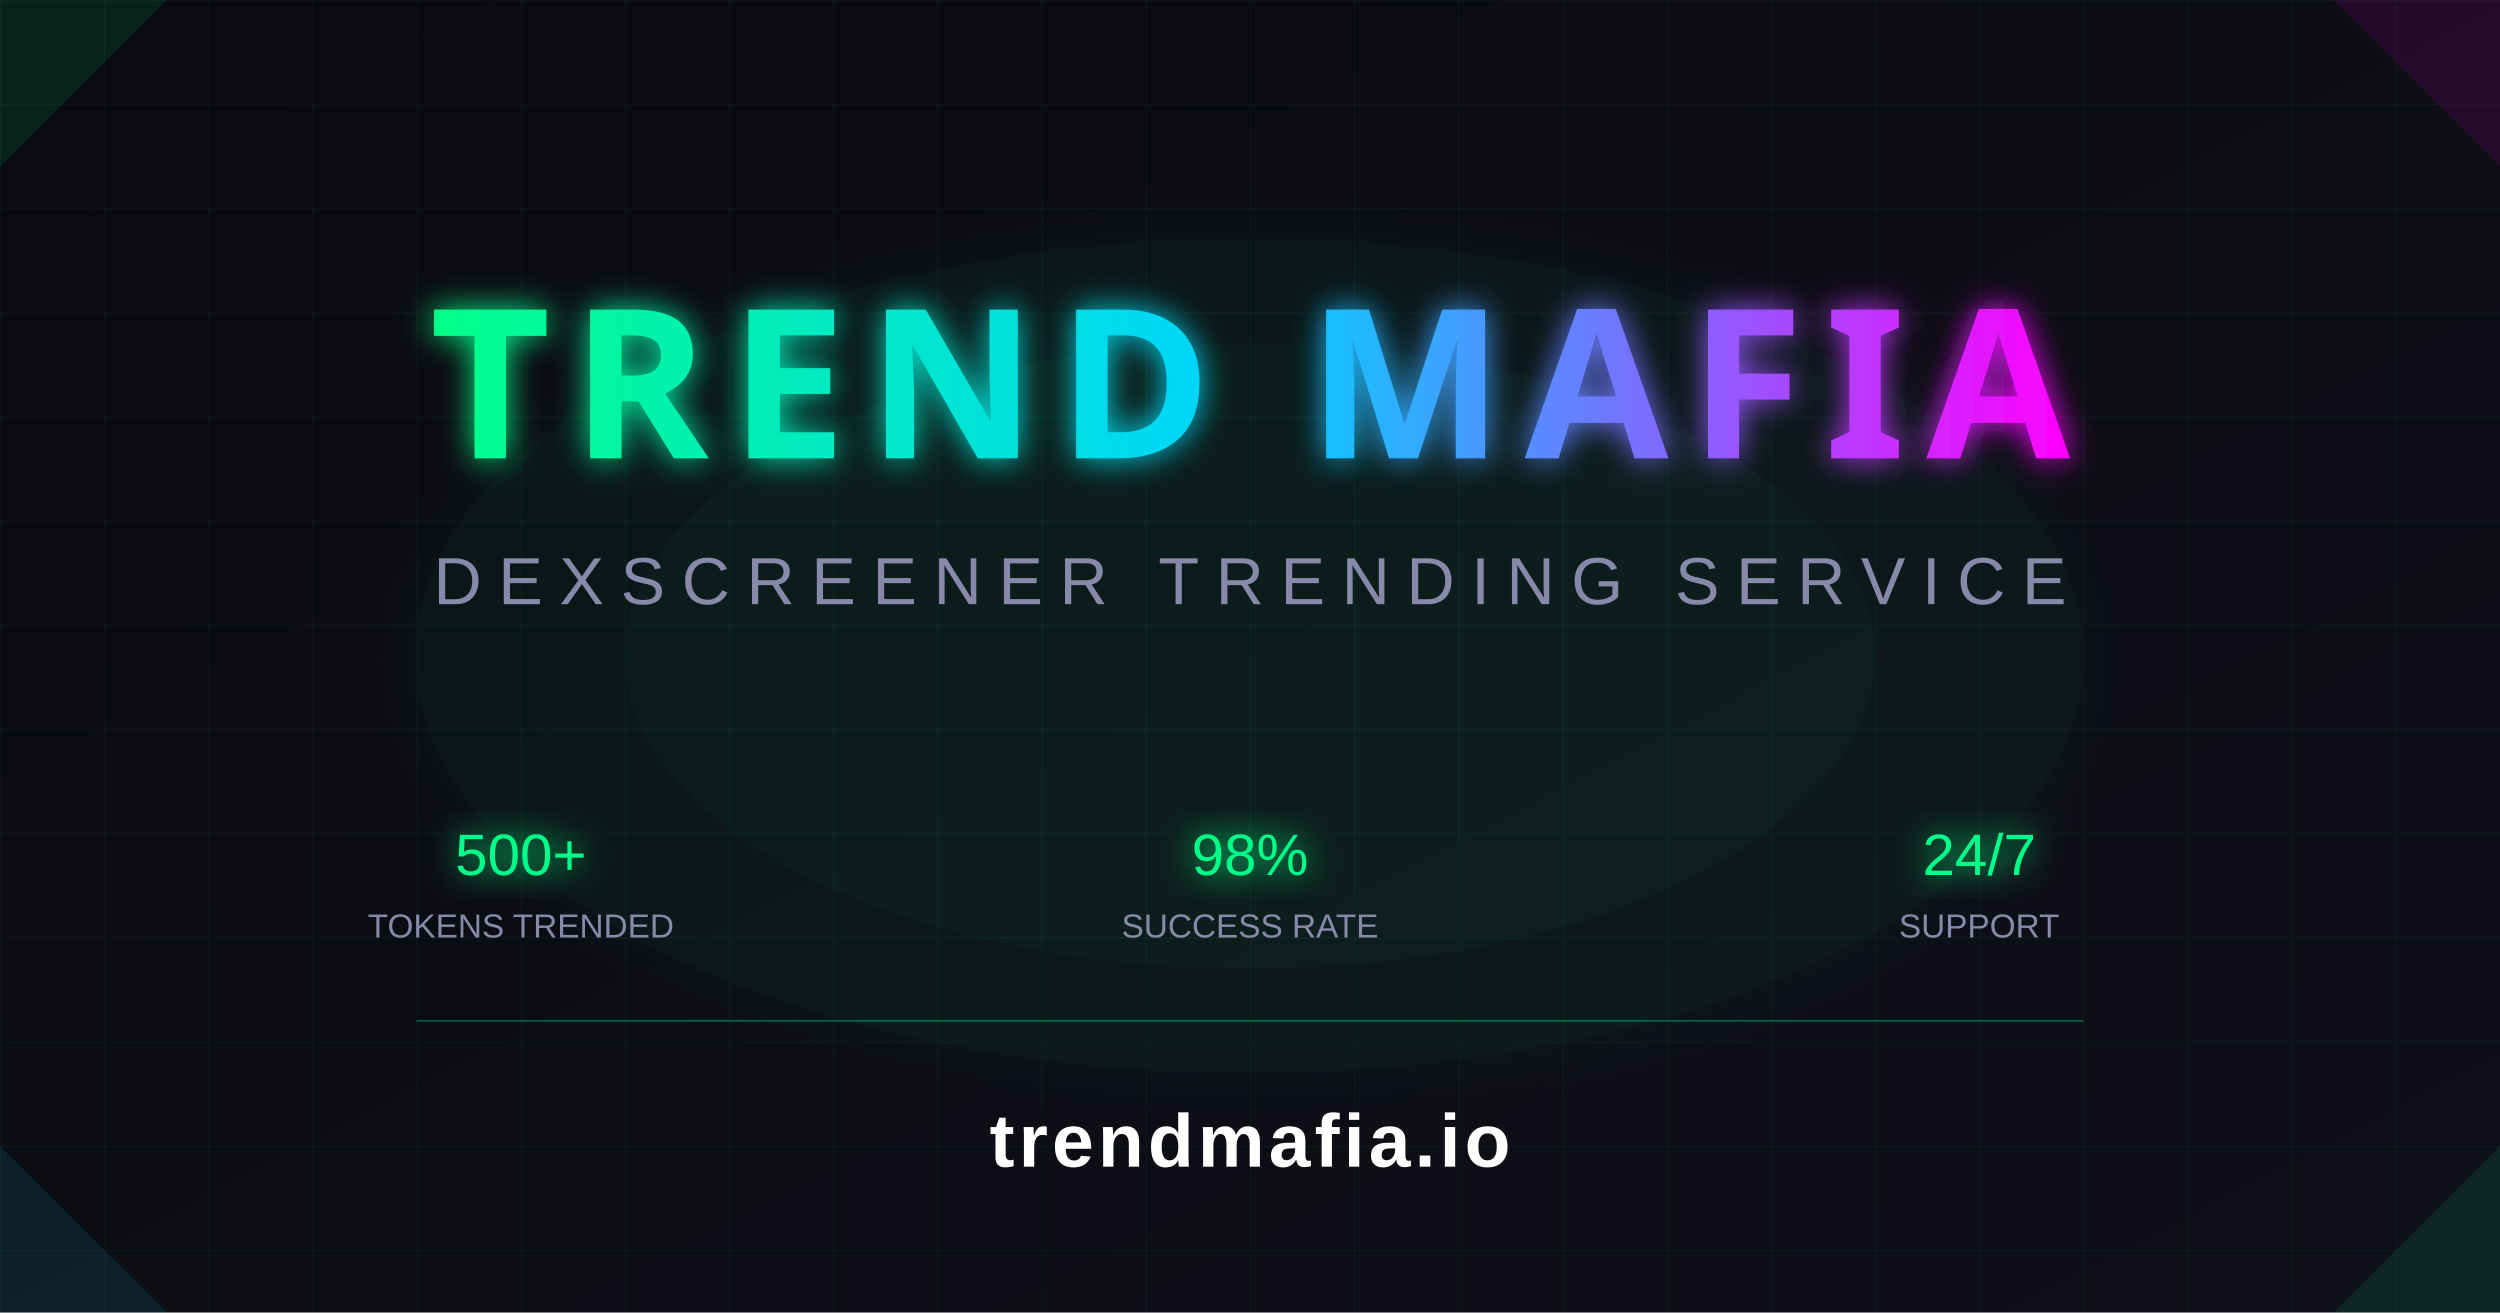
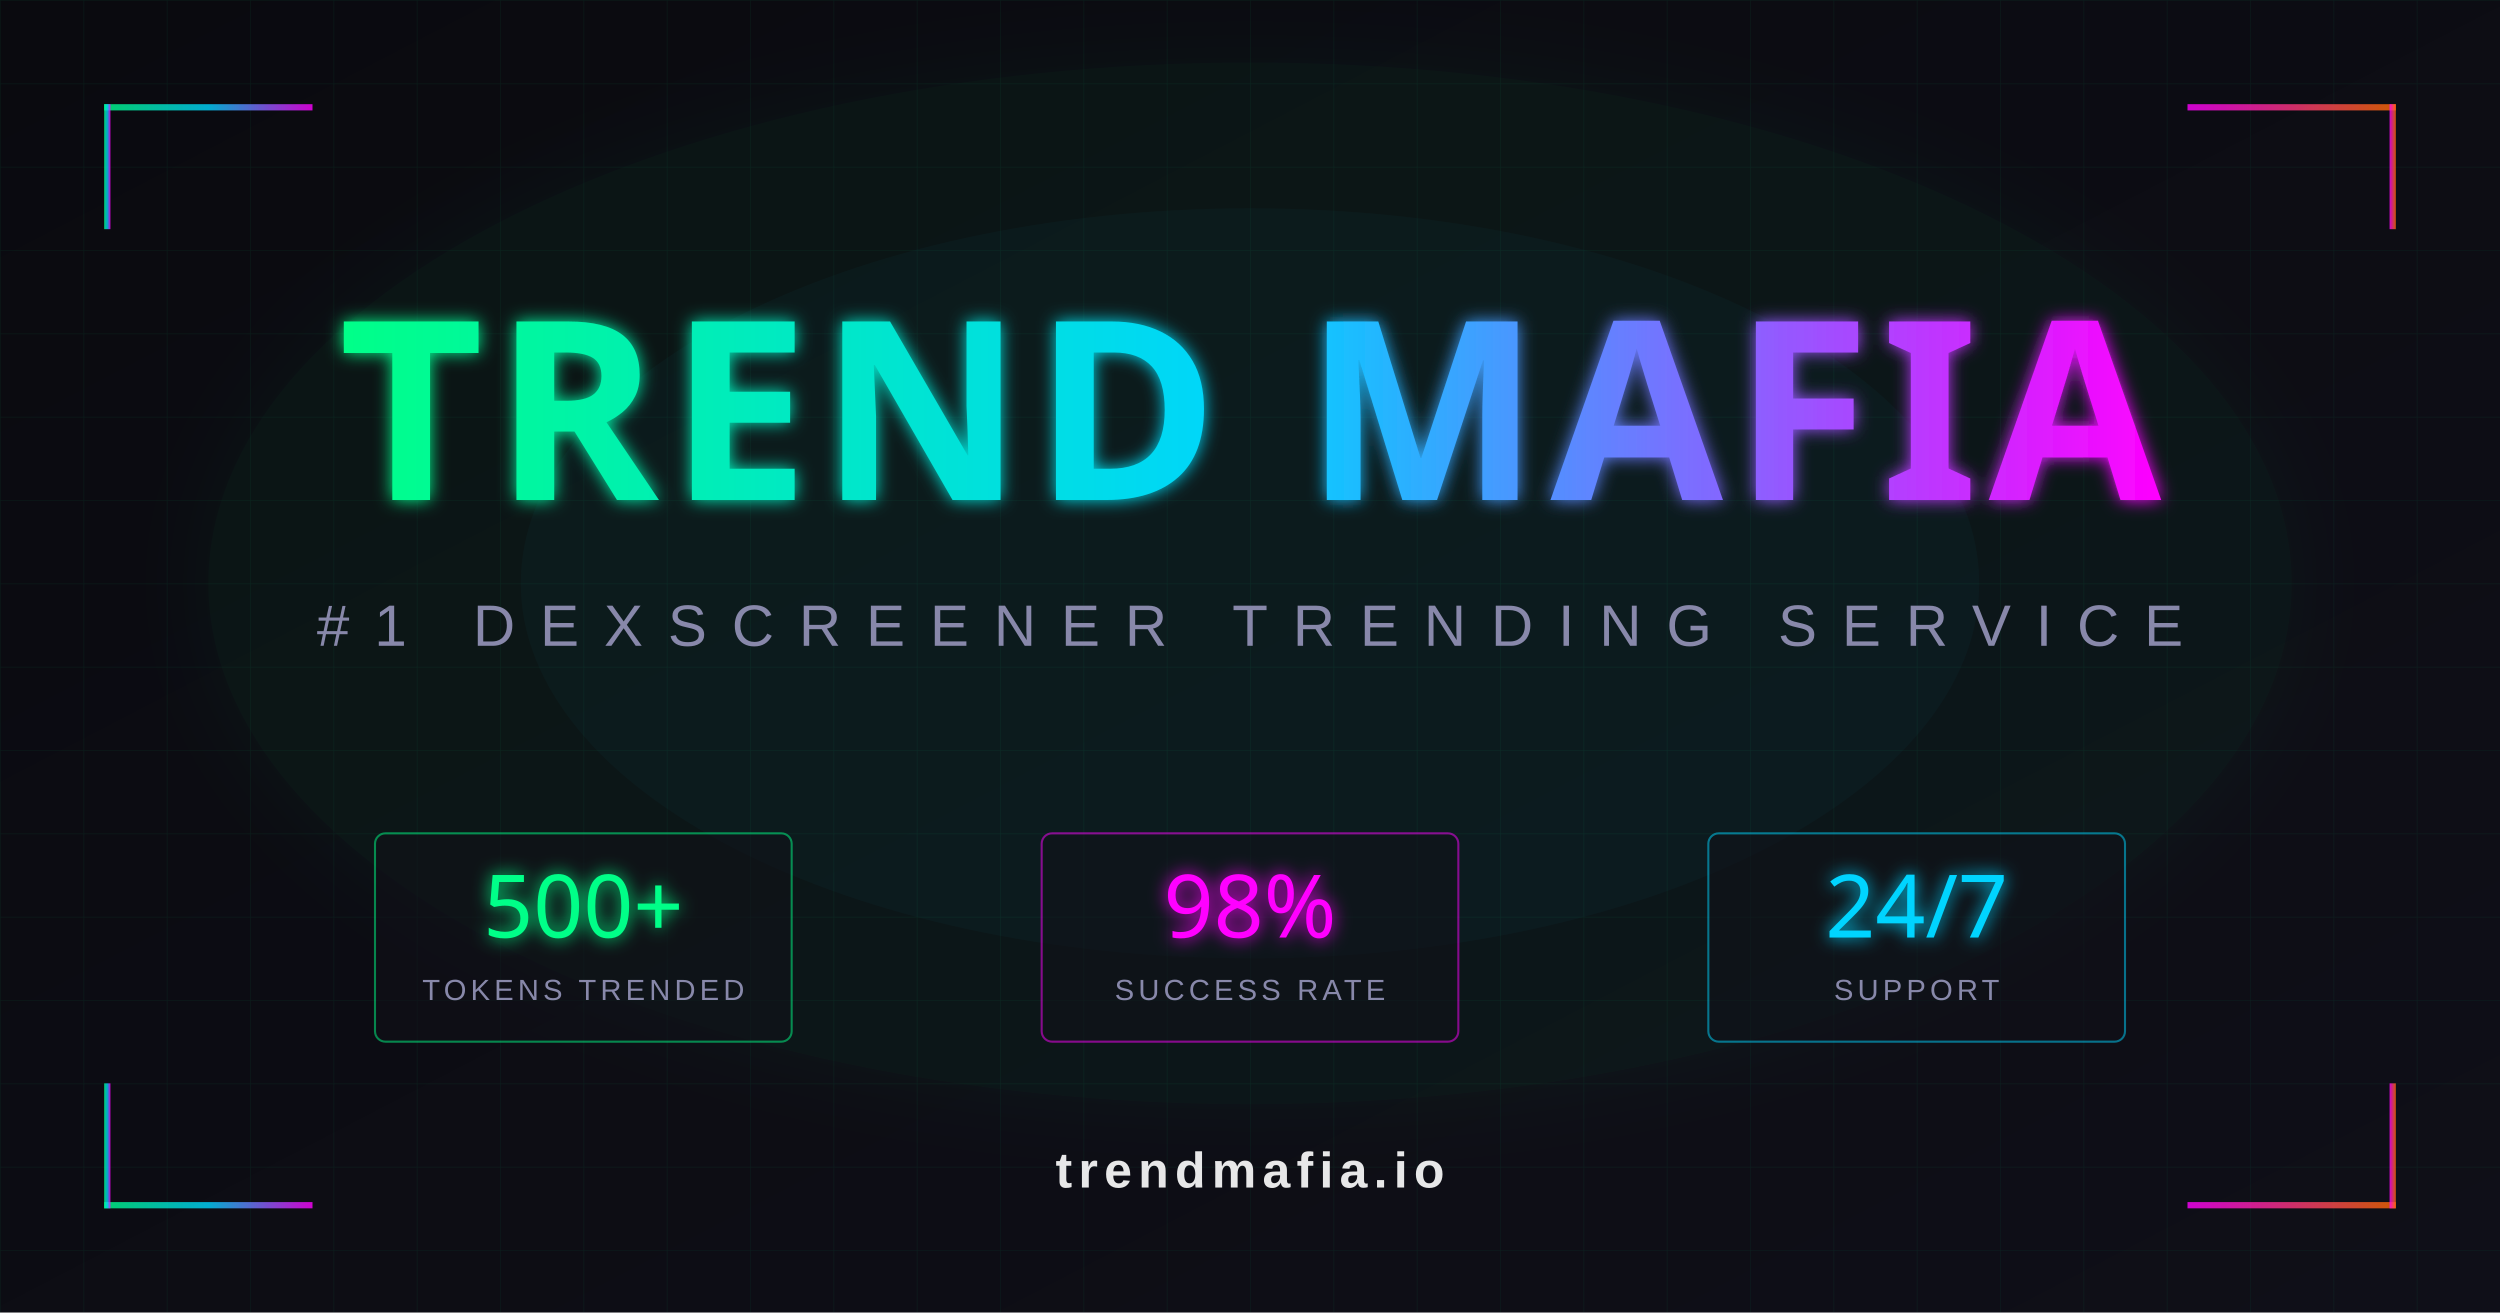
<svg xmlns="http://www.w3.org/2000/svg" width="1200" height="630">
  <defs>
    <linearGradient id="bgGrad" x1="0%" y1="0%" x2="100%" y2="100%">
      <stop offset="0%" style="stop-color:#0a0a0f;stop-opacity:1" />
      <stop offset="100%" style="stop-color:#0f0f18;stop-opacity:1" />
    </linearGradient>
    <linearGradient id="titleGrad" x1="0%" y1="0%" x2="100%" y2="0%">
      <stop offset="0%" style="stop-color:#00ff88;stop-opacity:1" />
      <stop offset="50%" style="stop-color:#00d4ff;stop-opacity:1" />
      <stop offset="100%" style="stop-color:#ff00ff;stop-opacity:1" />
    </linearGradient>
+     <linearGradient id="pinkGrad" x1="0%" y1="0%" x2="100%" y2="0%">
+       <stop offset="0%" style="stop-color:#ff00ff;stop-opacity:1" />
+       <stop offset="100%" style="stop-color:#ff6b00;stop-opacity:1" />
+     </linearGradient>
    <filter id="glow" x="-50%" y="-50%" width="200%" height="200%">
-       <feGaussianBlur stdDeviation="8" result="coloredBlur" />
+       <feGaussianBlur stdDeviation="4" result="coloredBlur" />
      <feMerge>
        <feMergeNode in="coloredBlur" />
        <feMergeNode in="SourceGraphic" />
      </feMerge>
    </filter>
    <filter id="glowStrong" x="-50%" y="-50%" width="200%" height="200%">
-       <feGaussianBlur stdDeviation="15" result="coloredBlur" />
+       <feGaussianBlur stdDeviation="20" result="coloredBlur" />
      <feMerge>
        <feMergeNode in="coloredBlur" />
        <feMergeNode in="SourceGraphic" />
      </feMerge>
    </filter>
-     <pattern id="grid" width="50" height="50" patternUnits="userSpaceOnUse">
-       <path d="M 50 0 L 0 0 0 50" fill="none" stroke="#00ff88" stroke-width="0.5" opacity="0.1" />
+     <pattern id="grid" width="40" height="40" patternUnits="userSpaceOnUse">
+       <path d="M 40 0 L 0 0 0 40" fill="none" stroke="#00ff88" stroke-width="0.5" opacity="0.08" />
    </pattern>
  </defs>
  <rect width="1200" height="630" fill="url(#bgGrad)" />
  <rect width="1200" height="630" fill="url(#grid)" />
-   <ellipse cx="600" cy="315" rx="400" ry="200" fill="#00ff88" opacity="0.05" filter="url(#glowStrong)" />
-   <ellipse cx="600" cy="315" rx="300" ry="150" fill="#00ff88" opacity="0.03" />
-   <text x="600" y="220" font-family="Arial Black, sans-serif" font-size="100" font-weight="900" fill="url(#titleGrad)" text-anchor="middle" filter="url(#glow)" letter-spacing="10">
+   <ellipse cx="600" cy="280" rx="500" ry="250" fill="#00ff88" opacity="0.04" filter="url(#glowStrong)" />
+   <ellipse cx="600" cy="280" rx="350" ry="180" fill="#00d4ff" opacity="0.03" />
+   <rect x="50" y="50" width="100" height="3" fill="url(#titleGrad)" opacity="0.8" />
+   <rect x="50" y="50" width="3" height="60" fill="url(#titleGrad)" opacity="0.8" />
+   <rect x="1050" y="50" width="100" height="3" fill="url(#pinkGrad)" opacity="0.8" />
+   <rect x="1147" y="50" width="3" height="60" fill="url(#pinkGrad)" opacity="0.8" />
+   <rect x="50" y="577" width="100" height="3" fill="url(#titleGrad)" opacity="0.8" />
+   <rect x="50" y="520" width="3" height="60" fill="url(#titleGrad)" opacity="0.8" />
+   <rect x="1050" y="577" width="100" height="3" fill="url(#pinkGrad)" opacity="0.8" />
+   <rect x="1147" y="520" width="3" height="60" fill="url(#pinkGrad)" opacity="0.8" />
+   <text x="600" y="240" font-family="Arial Black, Impact, sans-serif" font-size="120" font-weight="900" fill="url(#titleGrad)" text-anchor="middle" filter="url(#glow)" letter-spacing="5">
    TREND MAFIA
  </text>
-   <text x="600" y="290" font-family="Arial, sans-serif" font-size="32" font-weight="400" fill="#8888aa" text-anchor="middle" letter-spacing="8">
-     DEXSCREENER TRENDING SERVICE
+   <text x="600" y="310" font-family="Arial, sans-serif" font-size="28" font-weight="400" fill="#8888aa" text-anchor="middle" letter-spacing="12">
+     #1 DEXSCREENER TRENDING SERVICE
  </text>
-   <line x1="200" y1="340" x2="1000" y2="340" stroke="url(#titleGrad)" stroke-width="2" opacity="0.5" />
-   <g font-family="Arial, sans-serif" font-size="28" fill="#00ff88" filter="url(#glow)">
-     <text x="250" y="420" text-anchor="middle">500+</text>
-     <text x="600" y="420" text-anchor="middle">98%</text>
-     <text x="950" y="420" text-anchor="middle">24/7</text>
+   <line x1="300" y1="360" x2="900" y2="360" stroke="url(#titleGrad)" stroke-width="2" opacity="0.4" />
+   <g>
+     <rect x="180" y="400" width="200" height="100" fill="#0f0f18" stroke="#00ff88" stroke-width="1" opacity="0.5" rx="5" />
+     <text x="280" y="450" font-family="Arial Black, sans-serif" font-size="42" fill="#00ff88" text-anchor="middle" filter="url(#glow)">500+</text>
+     <text x="280" y="480" font-family="Arial, sans-serif" font-size="14" fill="#8888aa" text-anchor="middle" letter-spacing="2">TOKENS TRENDED</text>
+     <rect x="500" y="400" width="200" height="100" fill="#0f0f18" stroke="#ff00ff" stroke-width="1" opacity="0.5" rx="5" />
+     <text x="600" y="450" font-family="Arial Black, sans-serif" font-size="42" fill="#ff00ff" text-anchor="middle" filter="url(#glow)">98%</text>
+     <text x="600" y="480" font-family="Arial, sans-serif" font-size="14" fill="#8888aa" text-anchor="middle" letter-spacing="2">SUCCESS RATE</text>
+     <rect x="820" y="400" width="200" height="100" fill="#0f0f18" stroke="#00d4ff" stroke-width="1" opacity="0.5" rx="5" />
+     <text x="920" y="450" font-family="Arial Black, sans-serif" font-size="42" fill="#00d4ff" text-anchor="middle" filter="url(#glow)">24/7</text>
+     <text x="920" y="480" font-family="Arial, sans-serif" font-size="14" fill="#8888aa" text-anchor="middle" letter-spacing="2">SUPPORT</text>
  </g>
-   <g font-family="Arial, sans-serif" font-size="16" fill="#8888aa">
-     <text x="250" y="450" text-anchor="middle">TOKENS TRENDED</text>
-     <text x="600" y="450" text-anchor="middle">SUCCESS RATE</text>
-     <text x="950" y="450" text-anchor="middle">SUPPORT</text>
-   </g>
-   <line x1="200" y1="490" x2="1000" y2="490" stroke="#00ff88" stroke-width="1" opacity="0.3" />
-   <text x="600" y="560" font-family="Arial, sans-serif" font-size="36" font-weight="700" fill="#ffffff" text-anchor="middle" letter-spacing="2">
+   <text x="600" y="570" font-family="Arial, sans-serif" font-size="24" font-weight="700" fill="#ffffff" text-anchor="middle" letter-spacing="3" opacity="0.9">
    trendmafia.io
  </text>
-   <path d="M 0 0 L 80 0 L 0 80 Z" fill="#00ff88" opacity="0.1" />
-   <path d="M 1200 0 L 1120 0 L 1200 80 Z" fill="#ff00ff" opacity="0.1" />
-   <path d="M 0 630 L 80 630 L 0 550 Z" fill="#00d4ff" opacity="0.1" />
-   <path d="M 1200 630 L 1120 630 L 1200 550 Z" fill="#00ff88" opacity="0.1" />
</svg>
